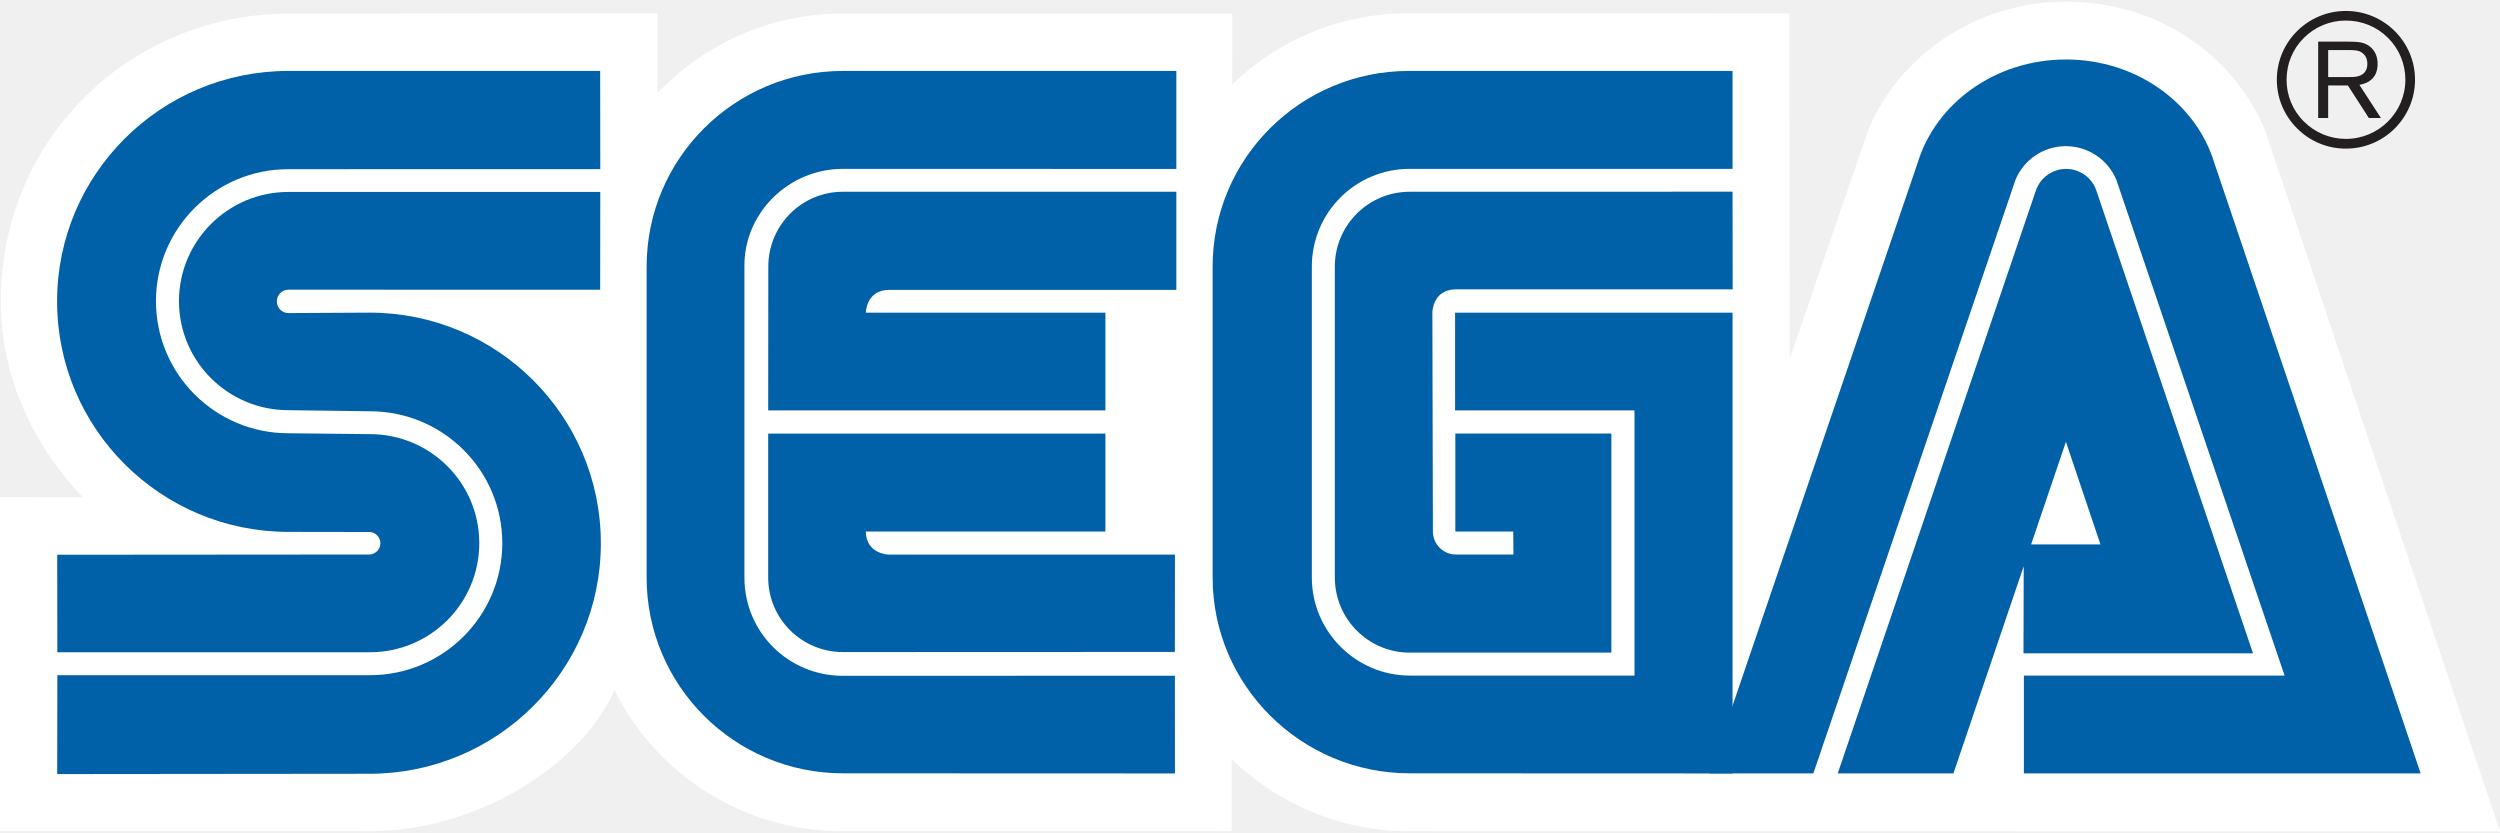
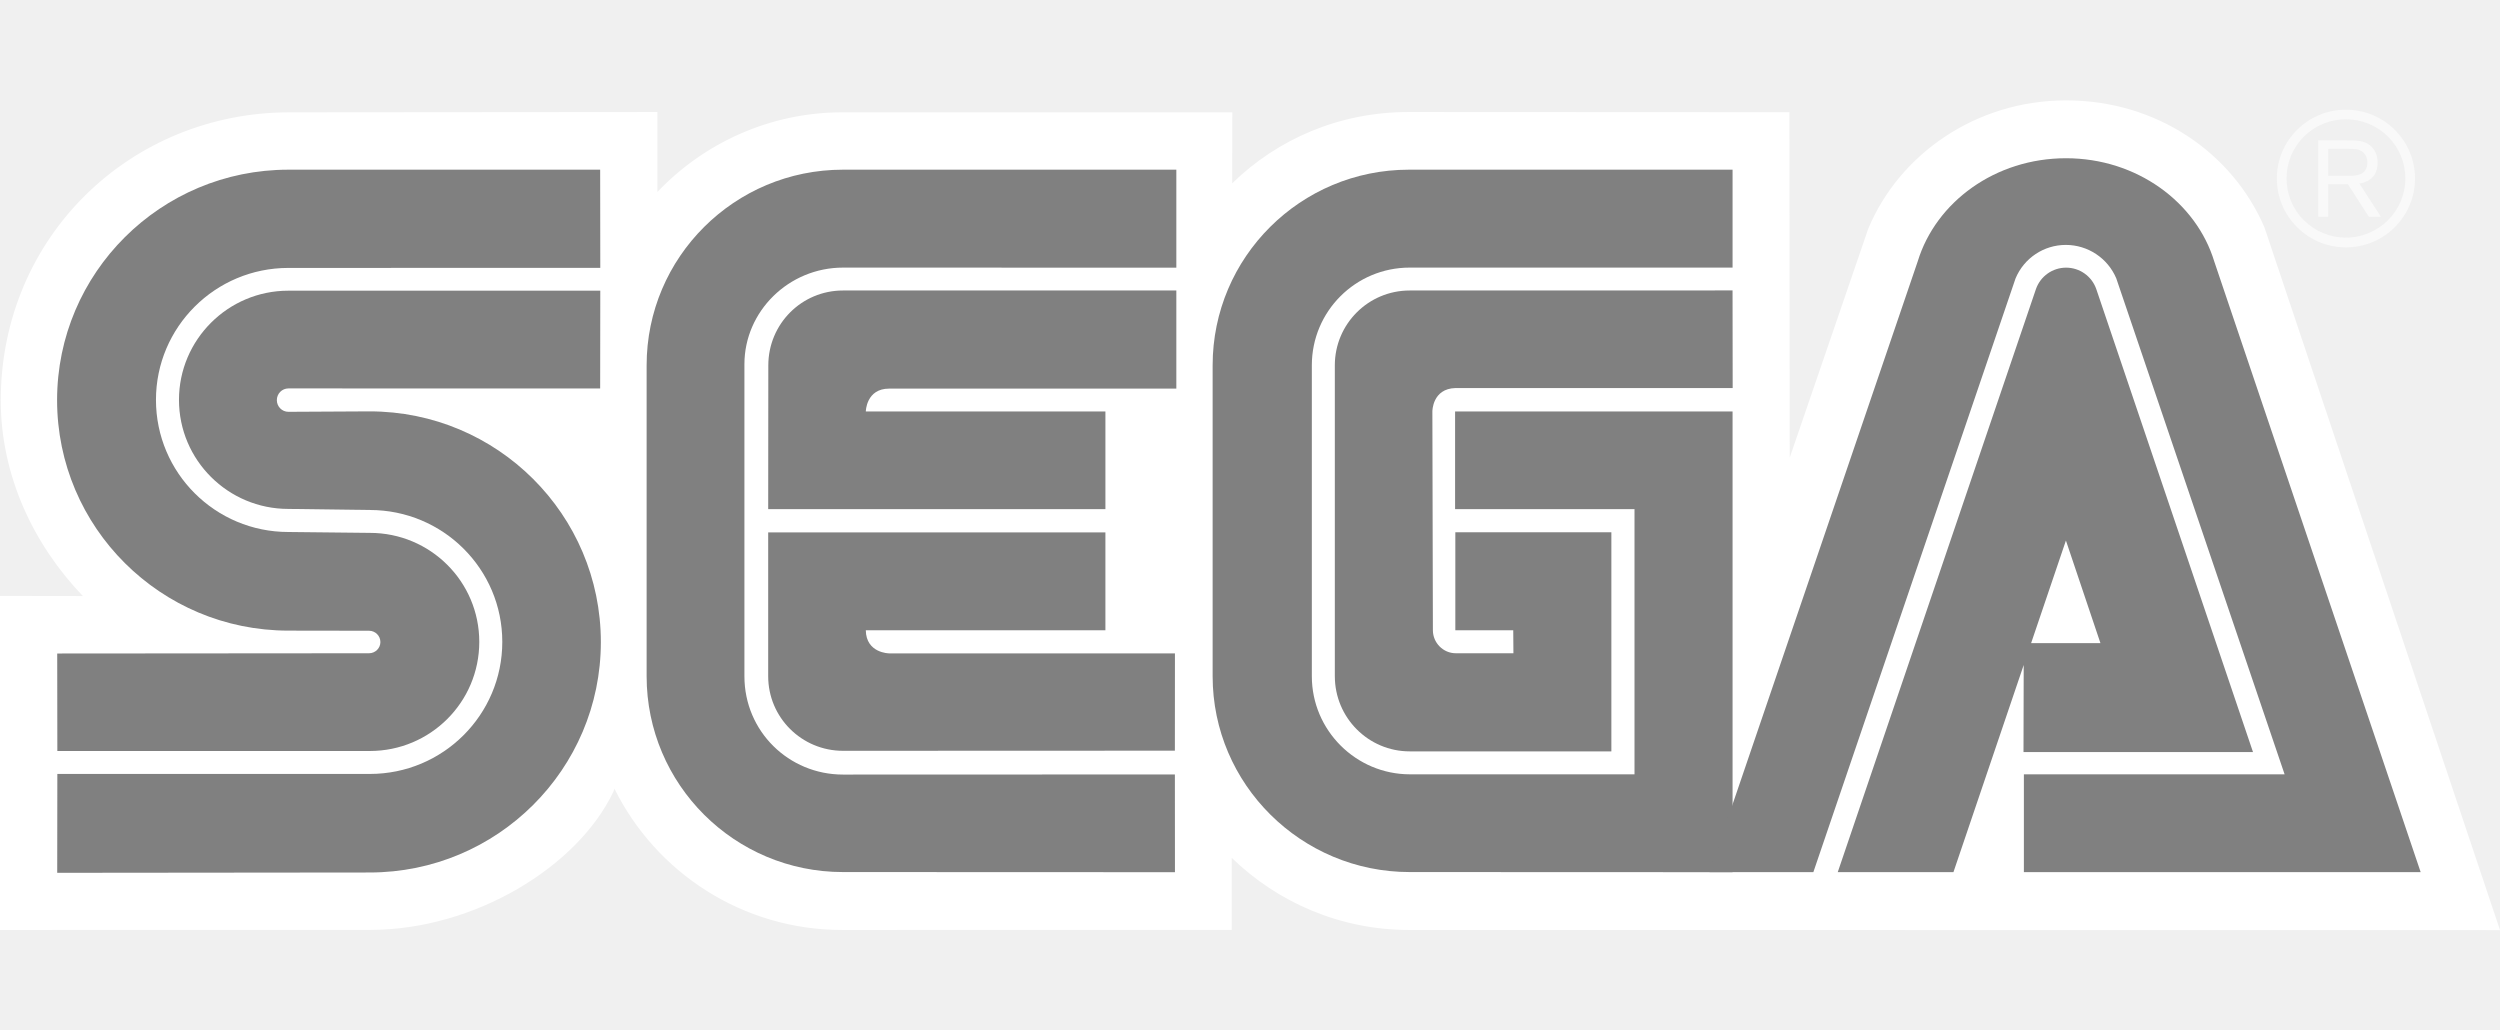
- <svg xmlns="http://www.w3.org/2000/svg" height="833" width="2500" viewBox="0 0 300 99.565">
-   <path d="M147.808 90.894c5.508 5.349 13.019 8.656 21.303 8.656L300 99.565l-28.268-84.332C267.871 6.274 258.813 0 247.934 0c-10.833 0-20.028 6.479-23.745 15.401l-9.423 27.471-.037-41.453-45.709-.023c-8.262 0-15.689 3.224-21.159 8.557l.016-8.52h-46.801c-8.717 0-16.645 3.717-22.19 9.559V1.396l-44.11.038C15.734 1.418.114 16.303.091 35.983c0 9.111 3.982 17.374 9.854 23.496L0 59.463V99.55l44.442-.008c12.487-.015 24.861-7.549 29.162-16.576l.129-.371c4.969 10.036 15.339 16.955 27.341 16.955l46.733-.008v-8.648" fill="#fff" />
-   <g fill="#0060a8">
-     <path d="M6.866 92.691l37.477-.038c15.333 0 27.759-12.388 27.759-27.652 0-15.294-12.426-27.683-27.759-27.683l-9.733.053c-.767 0-1.389-.629-1.389-1.403s.622-1.404 1.389-1.404l37.409.008.015-11.736H34.602c-7.237 0-13.125 5.879-13.125 13.102 0 7.23 5.887 13.086 13.125 13.086l9.779.129c8.785 0 15.894 7.085 15.894 15.826 0 8.747-7.108 15.848-15.894 15.848h-37.5z" />
-     <path d="M6.881 78.072h37.5c7.26 0 13.132-5.856 13.132-13.094 0-7.23-5.872-13.079-13.132-13.079l-9.779-.106c-8.77 0-15.886-7.093-15.886-15.856 0-8.739 7.116-15.833 15.886-15.833l37.432-.008-.015-11.781H34.61c-15.317 0-27.759 12.374-27.759 27.653s12.442 27.66 27.759 27.66l9.68.015c.736 0 1.358.6 1.358 1.358 0 .744-.622 1.343-1.358 1.343l-37.424.03zM101.158 80.902c-6.502 0-11.828-5.182-11.828-11.798V31.666c0-6.365 5.326-11.6 11.828-11.6l40.003.007V8.315h-40.003c-13.018 0-23.563 10.507-23.563 23.48v37.31c0 12.974 10.545 23.496 23.563 23.496l39.836.016-.008-11.729z" />
-     <path d="M92.198 31.795c0-4.961 3.991-8.982 8.96-8.982h40.003v11.774h-34.465c-2.761 0-2.799 2.739-2.799 2.739h28.753v11.721H92.184zM101.158 78.05c-4.954 0-8.975-3.998-8.975-8.945V51.838h40.466v11.745h-28.753c.038 2.761 2.799 2.775 2.799 2.775h34.298l-.008 11.676zM169.194 80.872c-6.479 0-11.774-5.28-11.774-11.768v-37.31c0-6.494 5.257-11.729 11.743-11.729h38.745V8.315h-38.835c-13.012 0-23.557 10.507-23.557 23.48v37.31c0 12.974 10.636 23.496 23.647 23.496l38.745.016V37.326h-33.297v11.721h21.53v31.825z" />
-     <path d="M160.181 69.104c0 4.971 4.021 9.014 8.982 9.014h24.201V51.823H174.64v11.76h6.949l.022 2.761h-6.918c-1.51 0-2.746-1.251-2.746-2.761l-.062-26.265s-.008-2.731 2.777-2.799h33.259l-.015-11.714-38.745.008a8.982 8.982 0 0 0-8.982 8.982v37.309M244.315 22.638a3.834 3.834 0 0 1 7.237 0l18.808 55.563h-27.54l.03-13.071h9.203l-4.143-12.313-13.496 39.79h-13.883z" />
-     <path d="M274.152 80.872h-31.286v11.735h47.612l-24.762-73.262c-2.17-7.146-9.323-12.403-17.791-12.403-8.481 0-15.612 5.234-17.798 12.374l-24.989 73.292h12.465l24.262-71.244a6.534 6.534 0 0 1 6.039-4.021 6.58 6.58 0 0 1 6.046 4.006z" />
+ <svg xmlns="http://www.w3.org/2000/svg" height="1029.708" width="2500" viewBox="0 0 300 123.077" version="1.1" id="svg20">
+   <defs id="defs24" />
+   <path d="m 147.808,102.697 c 5.508,5.349 13.019,8.656 21.303,8.656 L 300,111.368 271.732,27.035 c -3.861,-8.959 -12.919,-15.233 -23.798,-15.233 -10.833,0 -20.028,6.479 -23.745,15.401 l -9.423,27.471 -0.037,-41.453 -45.709,-0.023 c -8.262,0 -15.689,3.224 -21.159,8.557 l 0.016,-8.52 h -46.801 c -8.717,0 -16.645,3.717 -22.19,9.559 v -9.596 l -44.11,0.038 c -19.042,-0.016 -34.662,14.869 -34.685,34.549 0,9.111 3.982,17.374 9.854,23.496 L 0,71.266 v 40.087 l 44.442,-0.008 c 12.487,-0.015 24.861,-7.549 29.162,-16.576 l 0.129,-0.371 c 4.969,10.036 15.339,16.955 27.341,16.955 l 46.733,-0.008 v -8.648" fill="#fff" id="path2" style="fill:#ffffff" />
+   <g fill="#0060a8" id="g14" transform="translate(0,11.8025)">
+     <path d="m 6.866,92.691 37.477,-0.038 c 15.333,0 27.759,-12.388 27.759,-27.652 0,-15.294 -12.426,-27.683 -27.759,-27.683 l -9.733,0.053 c -0.767,0 -1.389,-0.629 -1.389,-1.403 0,-0.774 0.622,-1.404 1.389,-1.404 l 37.409,0.008 0.015,-11.736 H 34.602 c -7.237,0 -13.125,5.879 -13.125,13.102 0,7.23 5.887,13.086 13.125,13.086 l 9.779,0.129 c 8.785,0 15.894,7.085 15.894,15.826 0,8.747 -7.108,15.848 -15.894,15.848 h -37.5 z" id="path4" style="fill:#808080" />
+     <path d="m 6.881,78.072 h 37.5 c 7.26,0 13.132,-5.856 13.132,-13.094 0,-7.23 -5.872,-13.079 -13.132,-13.079 l -9.779,-0.106 c -8.77,0 -15.886,-7.093 -15.886,-15.856 0,-8.739 7.116,-15.833 15.886,-15.833 L 72.034,20.096 72.019,8.315 H 34.61 c -15.317,0 -27.759,12.374 -27.759,27.653 0,15.279 12.442,27.66 27.759,27.66 l 9.68,0.015 c 0.736,0 1.358,0.6 1.358,1.358 0,0.744 -0.622,1.343 -1.358,1.343 l -37.424,0.03 z m 94.277,2.83 C 94.656,80.902 89.33,75.72 89.33,69.104 V 31.666 c 0,-6.365 5.326,-11.6 11.828,-11.6 l 40.003,0.007 V 8.315 h -40.003 c -13.018,0 -23.563,10.507 -23.563,23.48 v 37.31 c 0,12.974 10.545,23.496 23.563,23.496 l 39.836,0.016 -0.008,-11.729 z" id="path6" style="fill:#808080;fill-opacity:1" />
+     <path d="m 92.198,31.795 c 0,-4.961 3.991,-8.982 8.96,-8.982 h 40.003 v 11.774 h -34.465 c -2.761,0 -2.799,2.739 -2.799,2.739 H 132.65 V 49.047 H 92.184 Z m 8.96,46.255 c -4.954,0 -8.975,-3.998 -8.975,-8.945 V 51.838 h 40.466 v 11.745 h -28.753 c 0.038,2.761 2.799,2.775 2.799,2.775 h 34.298 l -0.008,11.676 z m 68.036,2.822 c -6.479,0 -11.774,-5.28 -11.774,-11.768 v -37.31 c 0,-6.494 5.257,-11.729 11.743,-11.729 h 38.745 V 8.315 h -38.835 c -13.012,0 -23.557,10.507 -23.557,23.48 v 37.31 c 0,12.974 10.636,23.496 23.647,23.496 l 38.745,0.016 V 37.326 h -33.297 v 11.721 h 21.53 v 31.825 z" id="path8" style="fill:#808080" />
+     <path d="m 160.181,69.104 c 0,4.971 4.021,9.014 8.982,9.014 h 24.201 V 51.823 H 174.64 v 11.76 h 6.949 l 0.022,2.761 h -6.918 c -1.51,0 -2.746,-1.251 -2.746,-2.761 l -0.062,-26.265 c 0,0 -0.008,-2.731 2.777,-2.799 h 33.259 l -0.015,-11.714 -38.745,0.008 a 8.982,8.982 0 0 0 -8.982,8.982 v 37.309 m 84.136,-46.466 a 3.834,3.834 0 0 1 7.237,0 l 18.808,55.563 h -27.54 l 0.03,-13.071 h 9.203 l -4.143,-12.313 -13.496,39.79 h -13.883 z" id="path10" style="fill:#808080" />
+     <path d="m 274.152,80.872 h -31.286 v 11.735 h 47.612 L 265.716,19.345 c -2.17,-7.146 -9.323,-12.403 -17.791,-12.403 -8.481,0 -15.612,5.234 -17.798,12.374 l -24.989,73.292 h 12.465 l 24.262,-71.244 a 6.534,6.534 0 0 1 6.039,-4.021 6.58,6.58 0 0 1 6.046,4.006 z" id="path12" style="fill:#808080" />
  </g>
-   <path d="M281.504 17.639a8.272 8.272 0 0 0 5.865-2.42c1.562-1.57 2.435-3.641 2.435-5.856 0-2.2-.873-4.264-2.435-5.834a8.298 8.298 0 0 0-5.865-2.412c-4.559 0-8.284 3.695-8.284 8.247 0 2.215.865 4.286 2.442 5.856a8.224 8.224 0 0 0 5.842 2.419m-7.115-8.277c0-1.889.728-3.679 2.085-5.022a7.09 7.09 0 0 1 5.03-2.071c1.912 0 3.702.729 5.053 2.071a7.072 7.072 0 0 1 2.087 5.022c0 3.922-3.202 7.108-7.14 7.108-1.89 0-3.68-.736-5.03-2.079-1.358-1.342-2.085-3.125-2.085-5.029z" fill="#231f20" />
-   <path d="M279.38 10.06v3.899h-1.199V4.795h3.406c1.283.015 2.034.015 2.747.553.69.509.979 1.275.979 2.125 0 2.14-1.744 2.42-2.186 2.511l2.58 3.975h-1.449l-2.511-3.899zm0-1.009h2.435c.388 0 .752 0 1.116-.091.85-.205 1.153-.812 1.153-1.479 0-.243-.023-.857-.547-1.282-.479-.402-1.085-.387-1.79-.387h-2.367z" fill="#231f20" />
+   <path d="m 281.504,29.442 a 8.272,8.272 0 0 0 5.865,-2.42 c 1.562,-1.57 2.435,-3.641 2.435,-5.856 0,-2.2 -0.873,-4.264 -2.435,-5.834 a 8.298,8.298 0 0 0 -5.865,-2.412 c -4.559,0 -8.284,3.695 -8.284,8.247 0,2.215 0.865,4.286 2.442,5.856 a 8.224,8.224 0 0 0 5.842,2.419 m -7.115,-8.277 c 0,-1.889 0.728,-3.679 2.085,-5.022 a 7.09,7.09 0 0 1 5.03,-2.071 c 1.912,0 3.702,0.729 5.053,2.071 a 7.072,7.072 0 0 1 2.087,5.022 c 0,3.922 -3.202,7.108 -7.14,7.108 -1.89,0 -3.68,-0.736 -5.03,-2.079 -1.358,-1.342 -2.085,-3.125 -2.085,-5.029 z" fill="#231f20" id="path16" style="fill:#f9f9f9" />
+   <path d="m 279.38,21.863 v 3.899 h -1.199 v -9.164 h 3.406 c 1.283,0.015 2.034,0.015 2.747,0.553 0.69,0.509 0.979,1.275 0.979,2.125 0,2.14 -1.744,2.42 -2.186,2.511 l 2.58,3.975 h -1.449 l -2.511,-3.899 z m 0,-1.009 h 2.435 c 0.388,0 0.752,0 1.116,-0.091 0.85,-0.205 1.153,-0.812 1.153,-1.479 0,-0.243 -0.023,-0.857 -0.547,-1.282 -0.479,-0.402 -1.085,-0.387 -1.79,-0.387 h -2.367 z" fill="#231f20" id="path18" style="fill:#f9f9f9" />
</svg>
